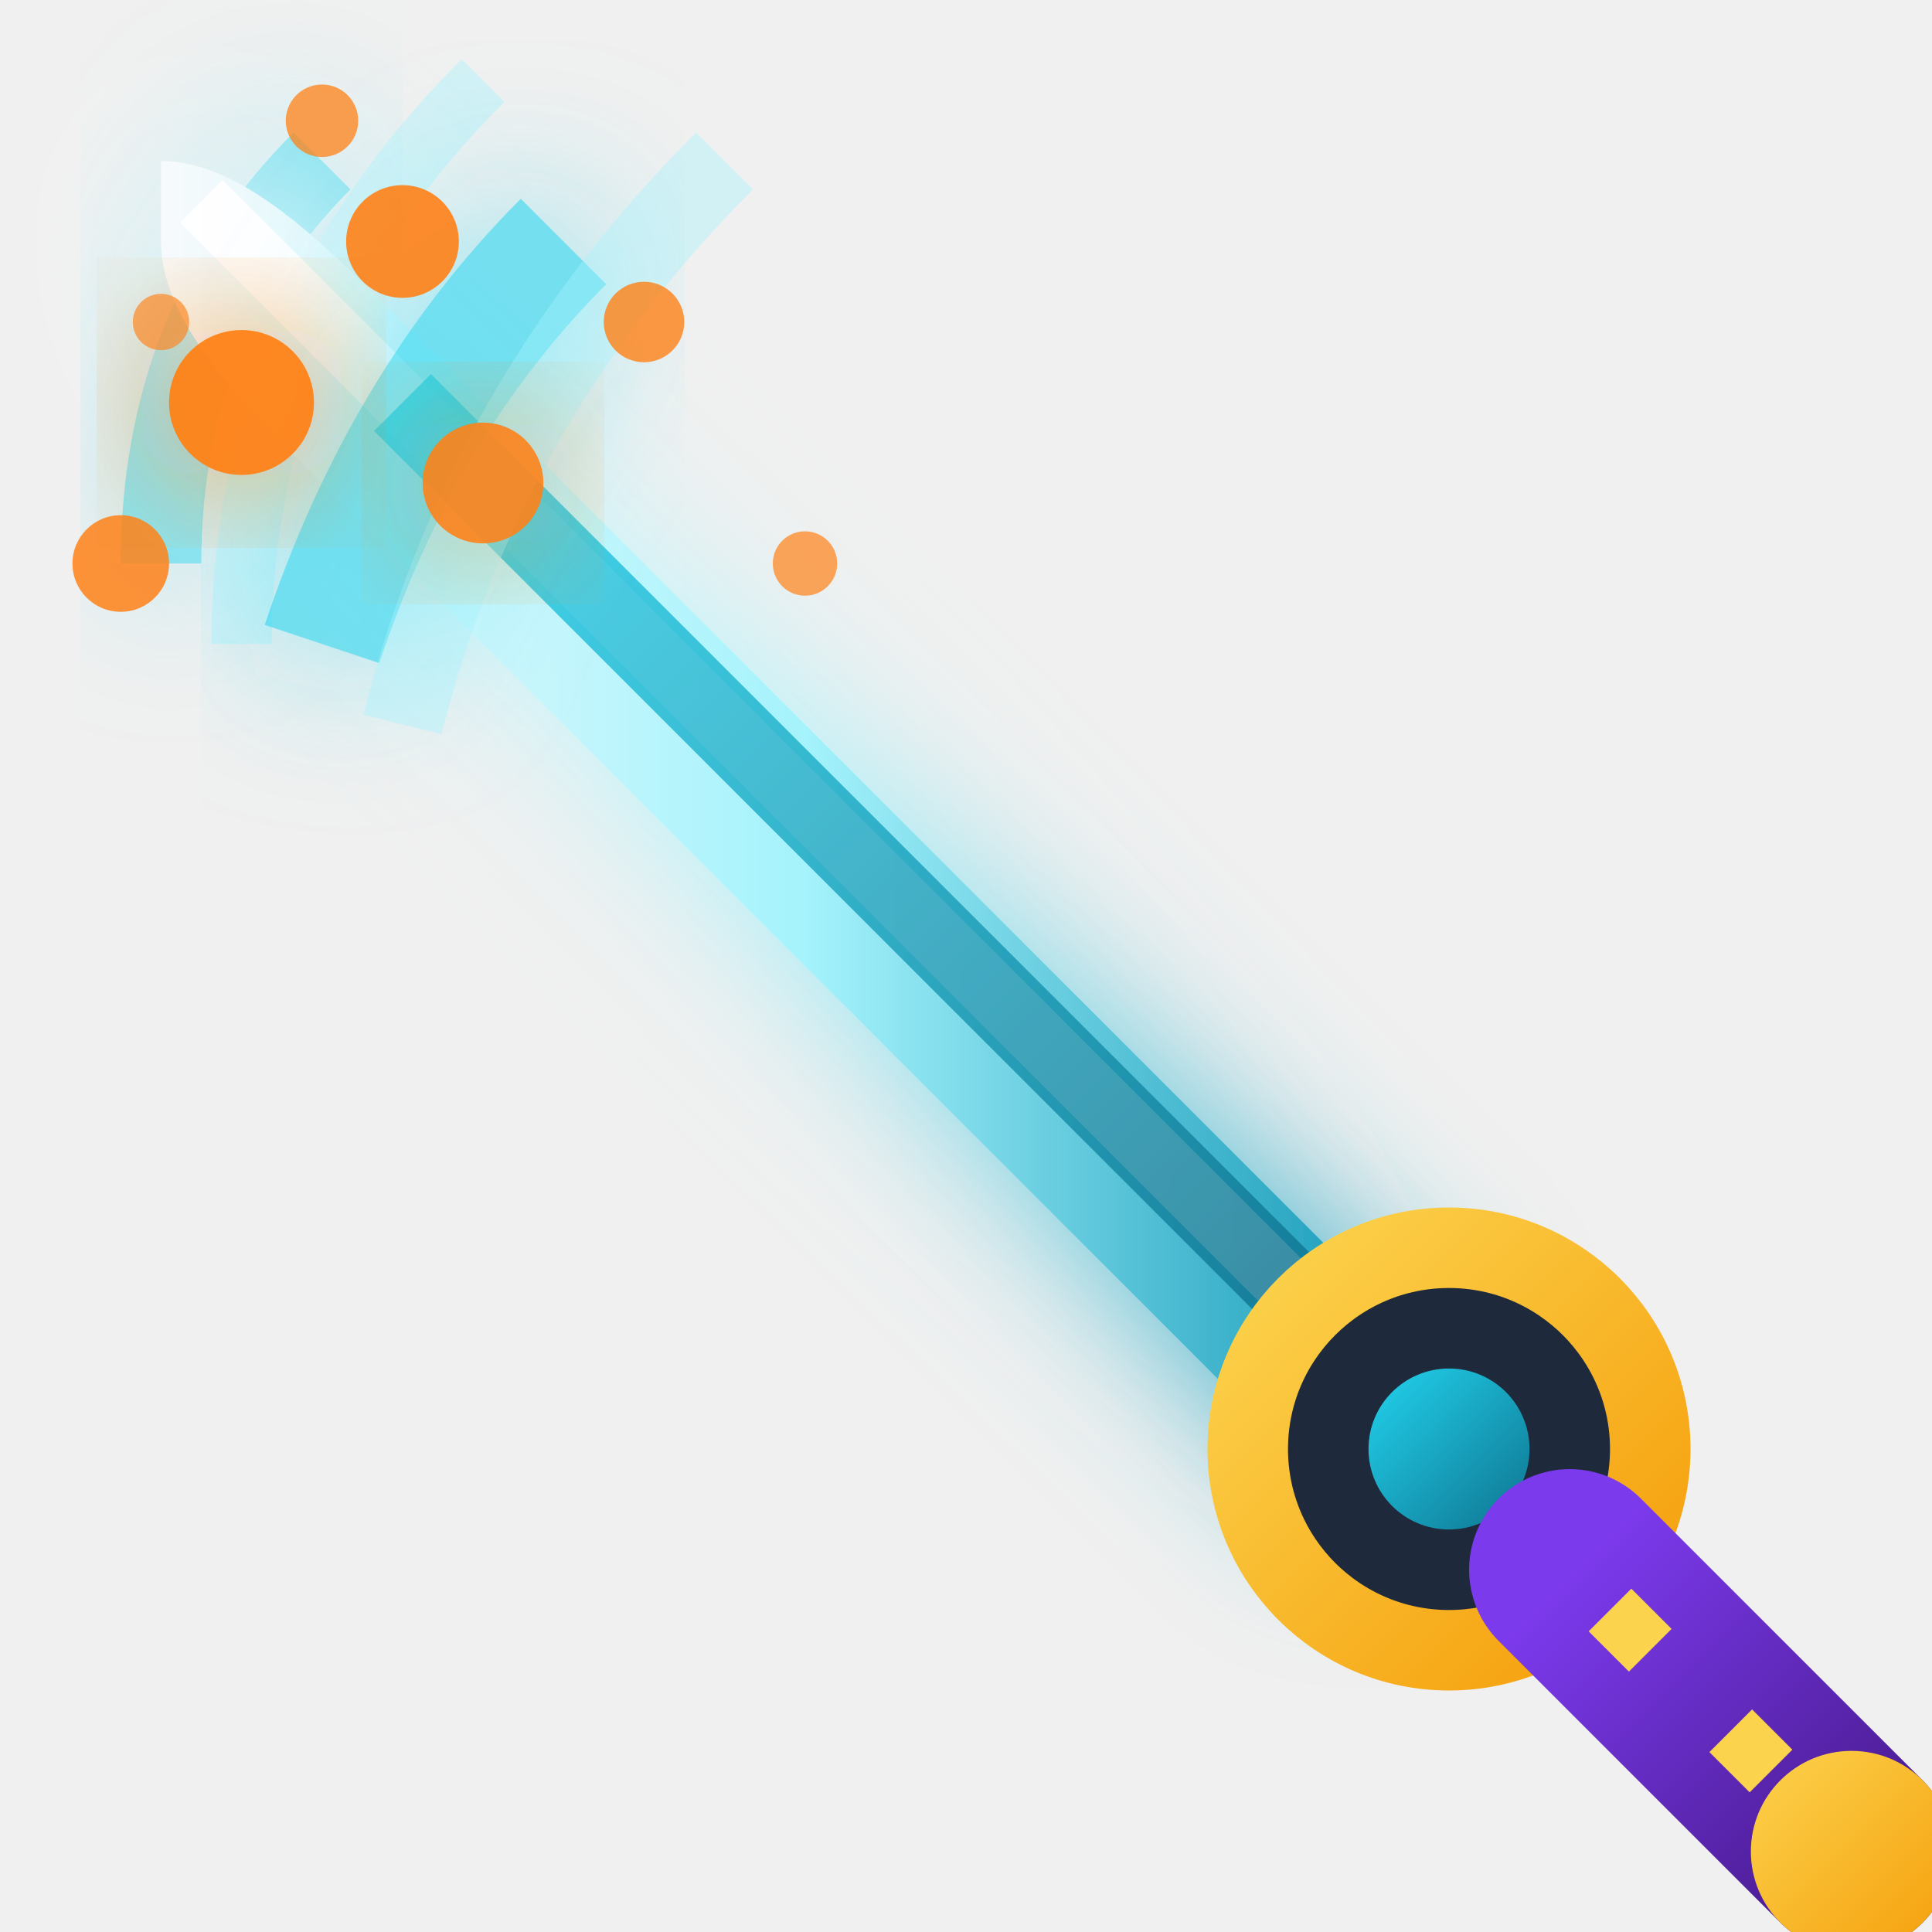
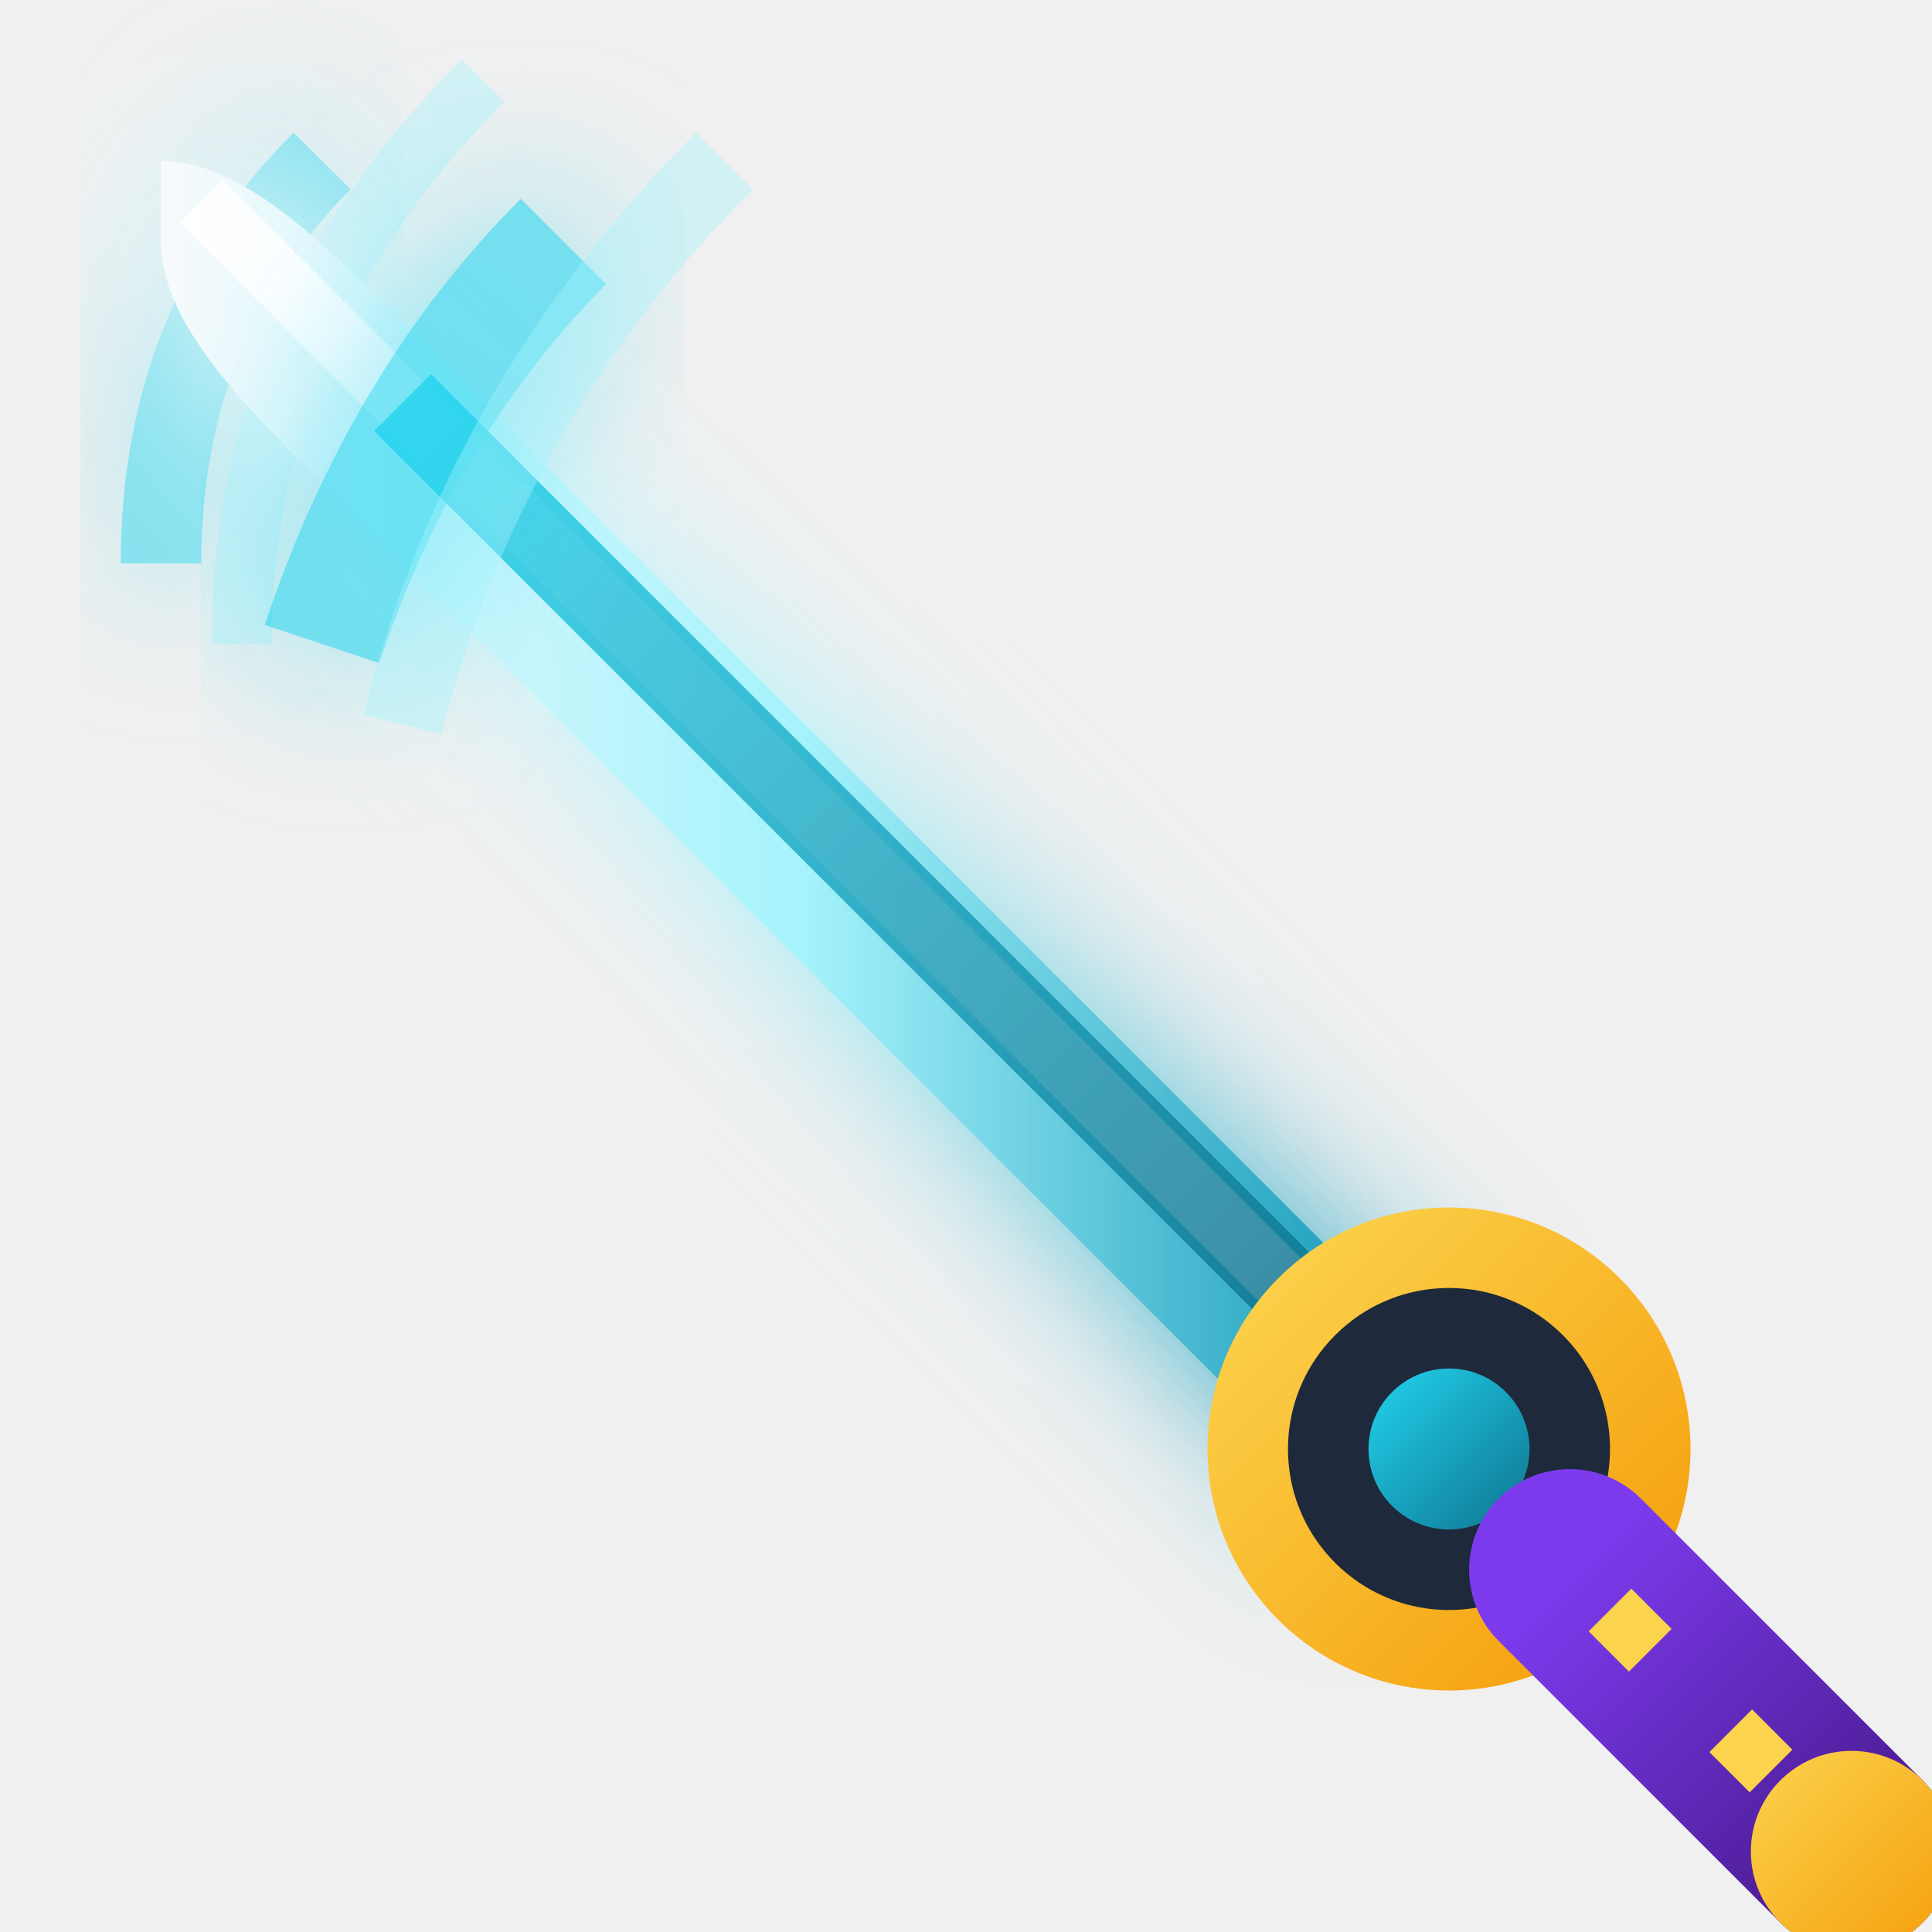
<svg xmlns="http://www.w3.org/2000/svg" viewBox="0 0 48 48">
  <defs>
    <linearGradient id="blade" x1="0%" y1="0%" x2="100%" y2="0%">
      <stop offset="0%" stop-color="#f8fafc" />
      <stop offset="50%" stop-color="#a5f3fc" />
      <stop offset="100%" stop-color="#0891b2" />
    </linearGradient>
    <linearGradient id="bladeCore" x1="0%" y1="0%" x2="100%" y2="100%">
      <stop offset="0%" stop-color="#22d3ee" />
      <stop offset="100%" stop-color="#0e7490" />
    </linearGradient>
    <linearGradient id="handle" x1="0%" y1="0%" x2="100%" y2="100%">
      <stop offset="0%" stop-color="#7c3aed" />
      <stop offset="100%" stop-color="#4c1d95" />
    </linearGradient>
    <linearGradient id="gold" x1="0%" y1="0%" x2="100%" y2="100%">
      <stop offset="0%" stop-color="#fcd34d" />
      <stop offset="100%" stop-color="#f59e0b" />
    </linearGradient>
    <filter id="glow" x="-50%" y="-50%" width="200%" height="200%">
      <feGaussianBlur stdDeviation="2" result="blur" />
      <feMerge>
        <feMergeNode in="blur" />
        <feMergeNode in="SourceGraphic" />
      </feMerge>
    </filter>
  </defs>
  <path d="M8 4 Q4 8 4 14" stroke="#22d3ee" stroke-width="2" fill="none" opacity="0.5" filter="url(#glow)" />
  <path d="M12 2 Q6 8 6 16" stroke="#a5f3fc" stroke-width="1.5" fill="none" opacity="0.4" />
  <path d="M4 4 C6 4 8 6 10 8 L36 34 L34 38 L8 12 C6 10 4 8 4 6 Z" fill="url(#blade)" filter="url(#glow)" />
  <path d="M5 5 L35 35" stroke="#fff" stroke-width="1.5" opacity="0.9" />
  <path d="M10 10 L32 32" stroke="url(#bladeCore)" stroke-width="2" opacity="0.8" />
  <ellipse cx="36" cy="36" rx="5" ry="5" fill="#1e293b" stroke="url(#gold)" stroke-width="2" />
  <circle cx="36" cy="36" r="2" fill="url(#bladeCore)" />
  <path d="M39 39 L46 46" stroke="url(#handle)" stroke-width="5" stroke-linecap="round" />
  <path d="M40 40 L41 41 M43 43 L44 44" stroke="#fcd34d" stroke-width="1.5" />
  <circle cx="46" cy="46" r="2.5" fill="url(#gold)" />
  <path d="M14 6 Q10 10 8 16" stroke="#22d3ee" stroke-width="3" fill="none" opacity="0.6" filter="url(#glow)" />
  <path d="M18 4 Q12 10 10 18" stroke="#a5f3fc" stroke-width="2" fill="none" opacity="0.4" />
-   <circle cx="6" cy="10" r="1.8" fill="#FF8117" opacity="0.95" filter="url(#glow)" />
-   <circle cx="10" cy="6" r="1.4" fill="#FF8117" opacity="0.9" />
-   <circle cx="3" cy="14" r="1.2" fill="#FF8117" opacity="0.85" />
-   <circle cx="16" cy="8" r="1" fill="#FF8117" opacity="0.8" />
-   <circle cx="8" cy="3" r="0.9" fill="#FF8117" opacity="0.75" />
-   <circle cx="12" cy="12" r="1.5" fill="#FF8117" opacity="0.9" filter="url(#glow)" />
-   <circle cx="20" cy="14" r="0.8" fill="#FF8117" opacity="0.7" />
-   <circle cx="4" cy="8" r="0.7" fill="#FF8117" opacity="0.65" />
</svg>
